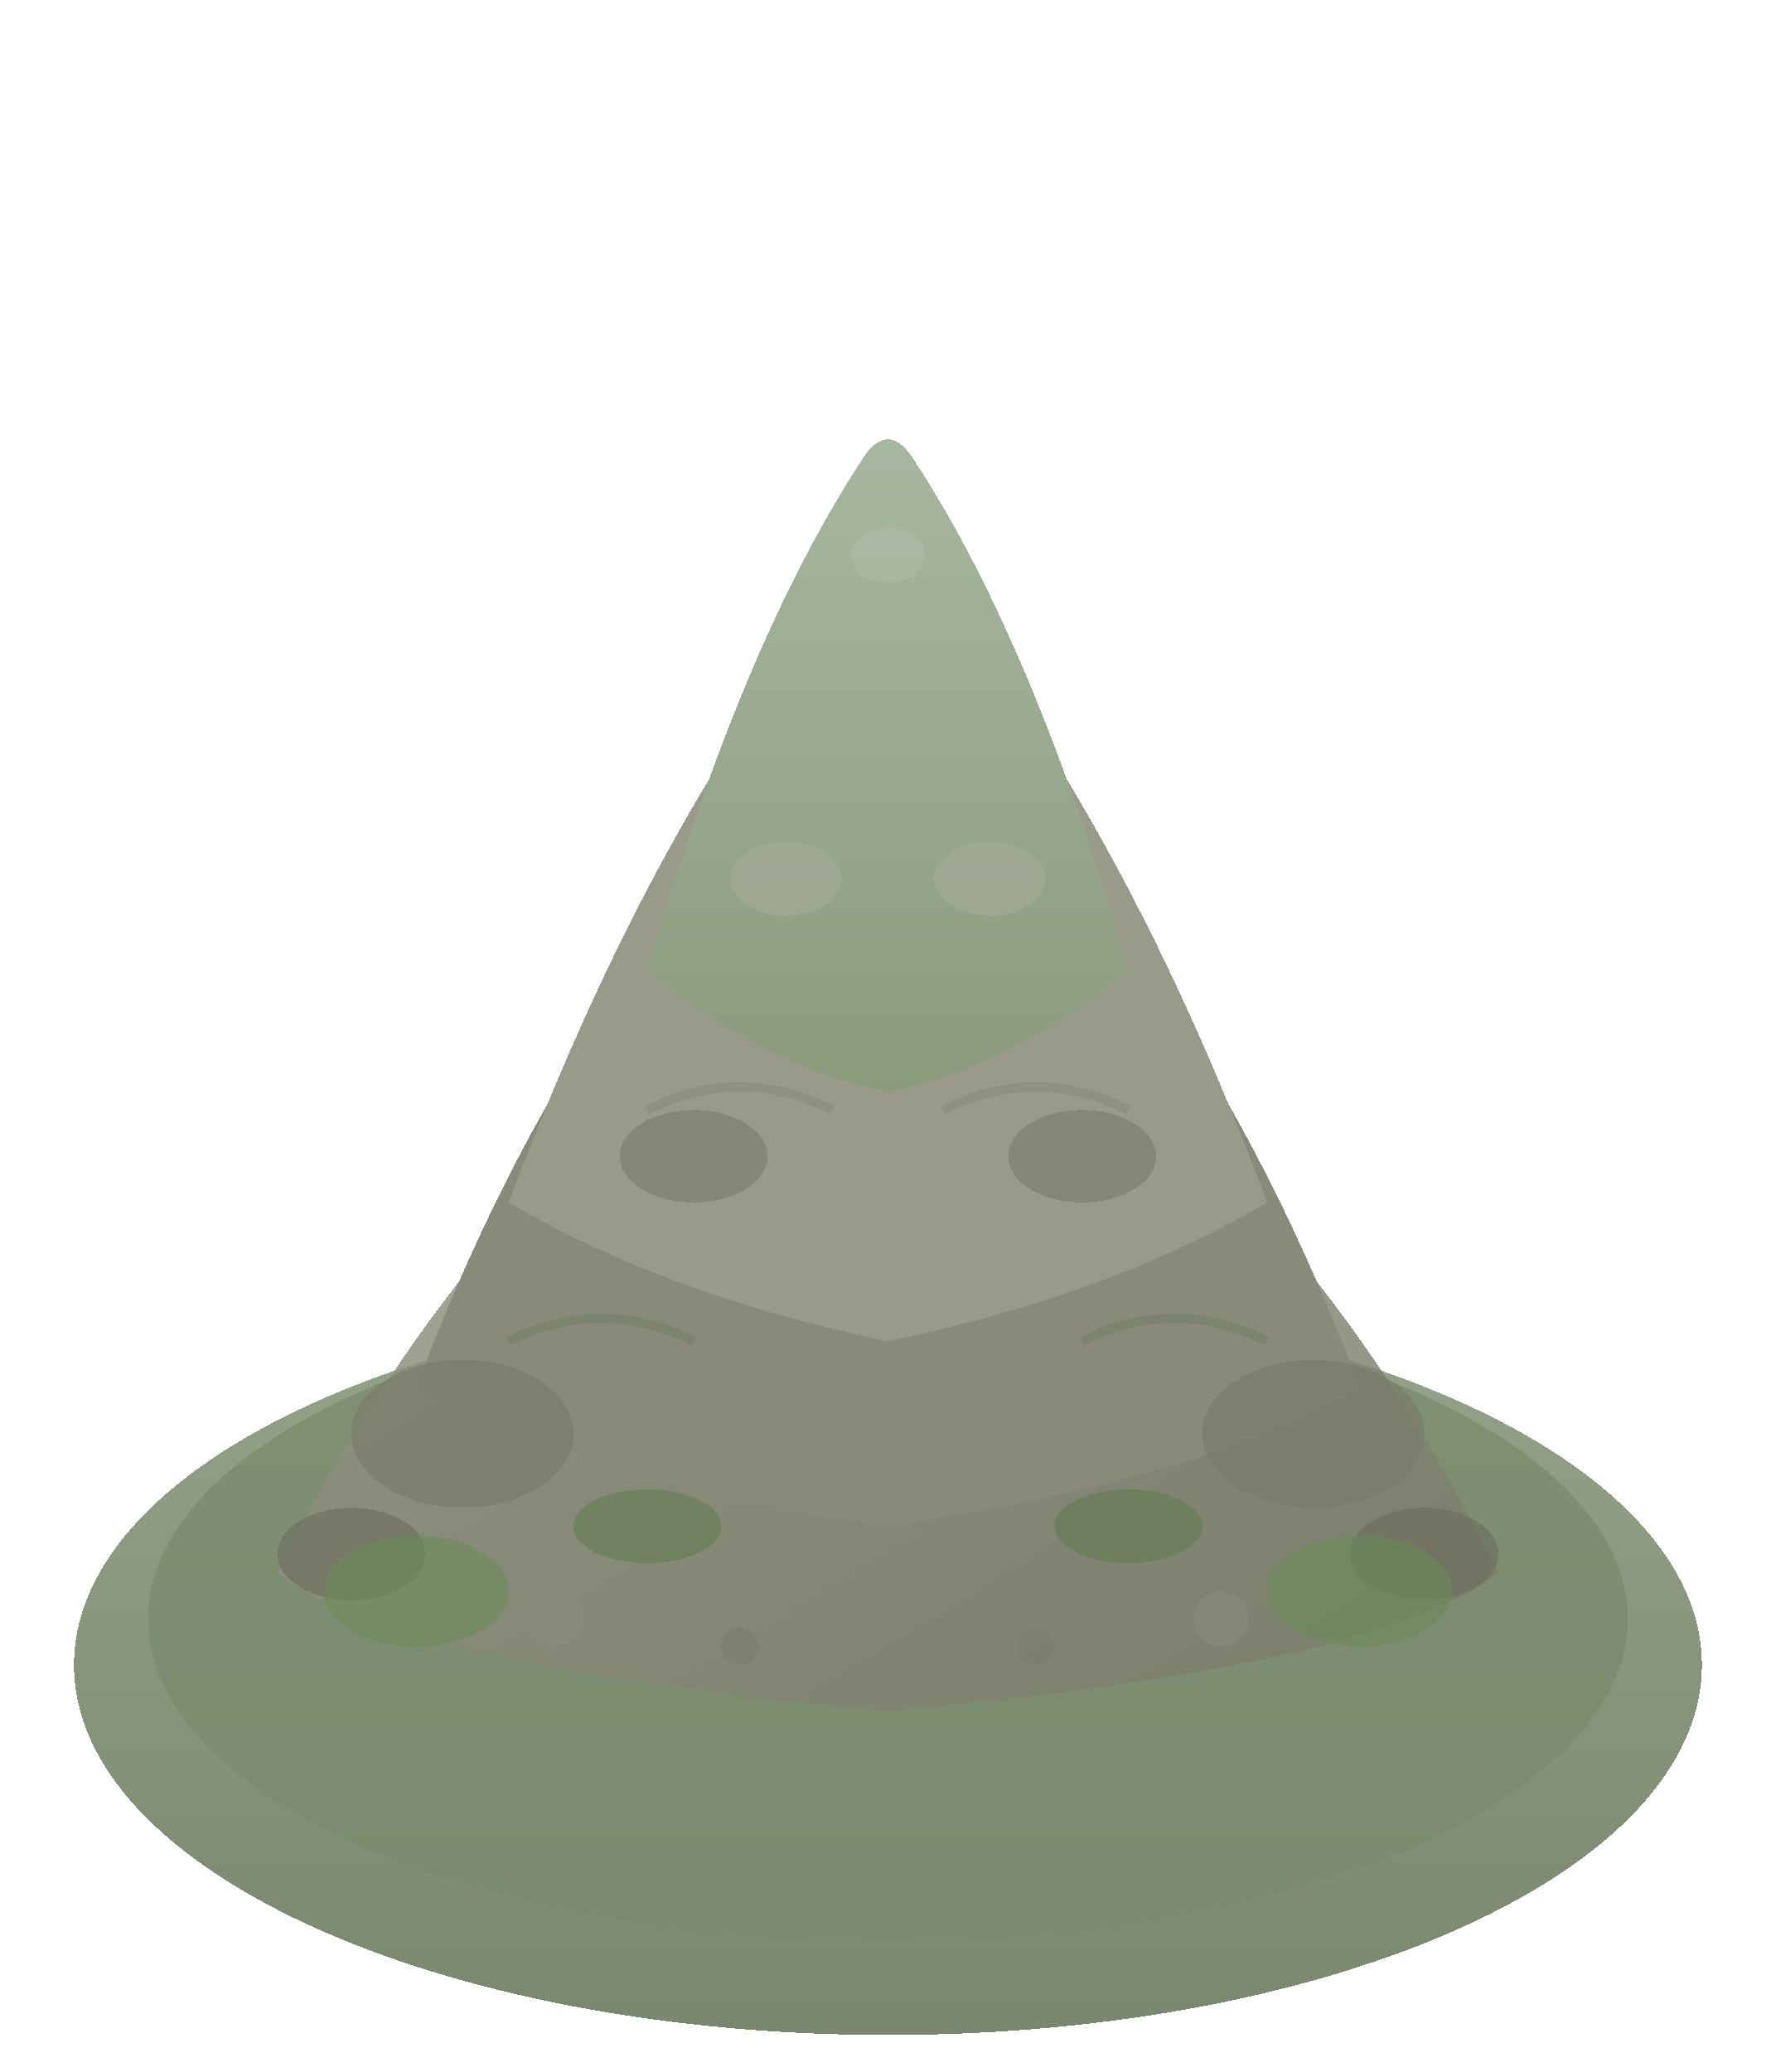
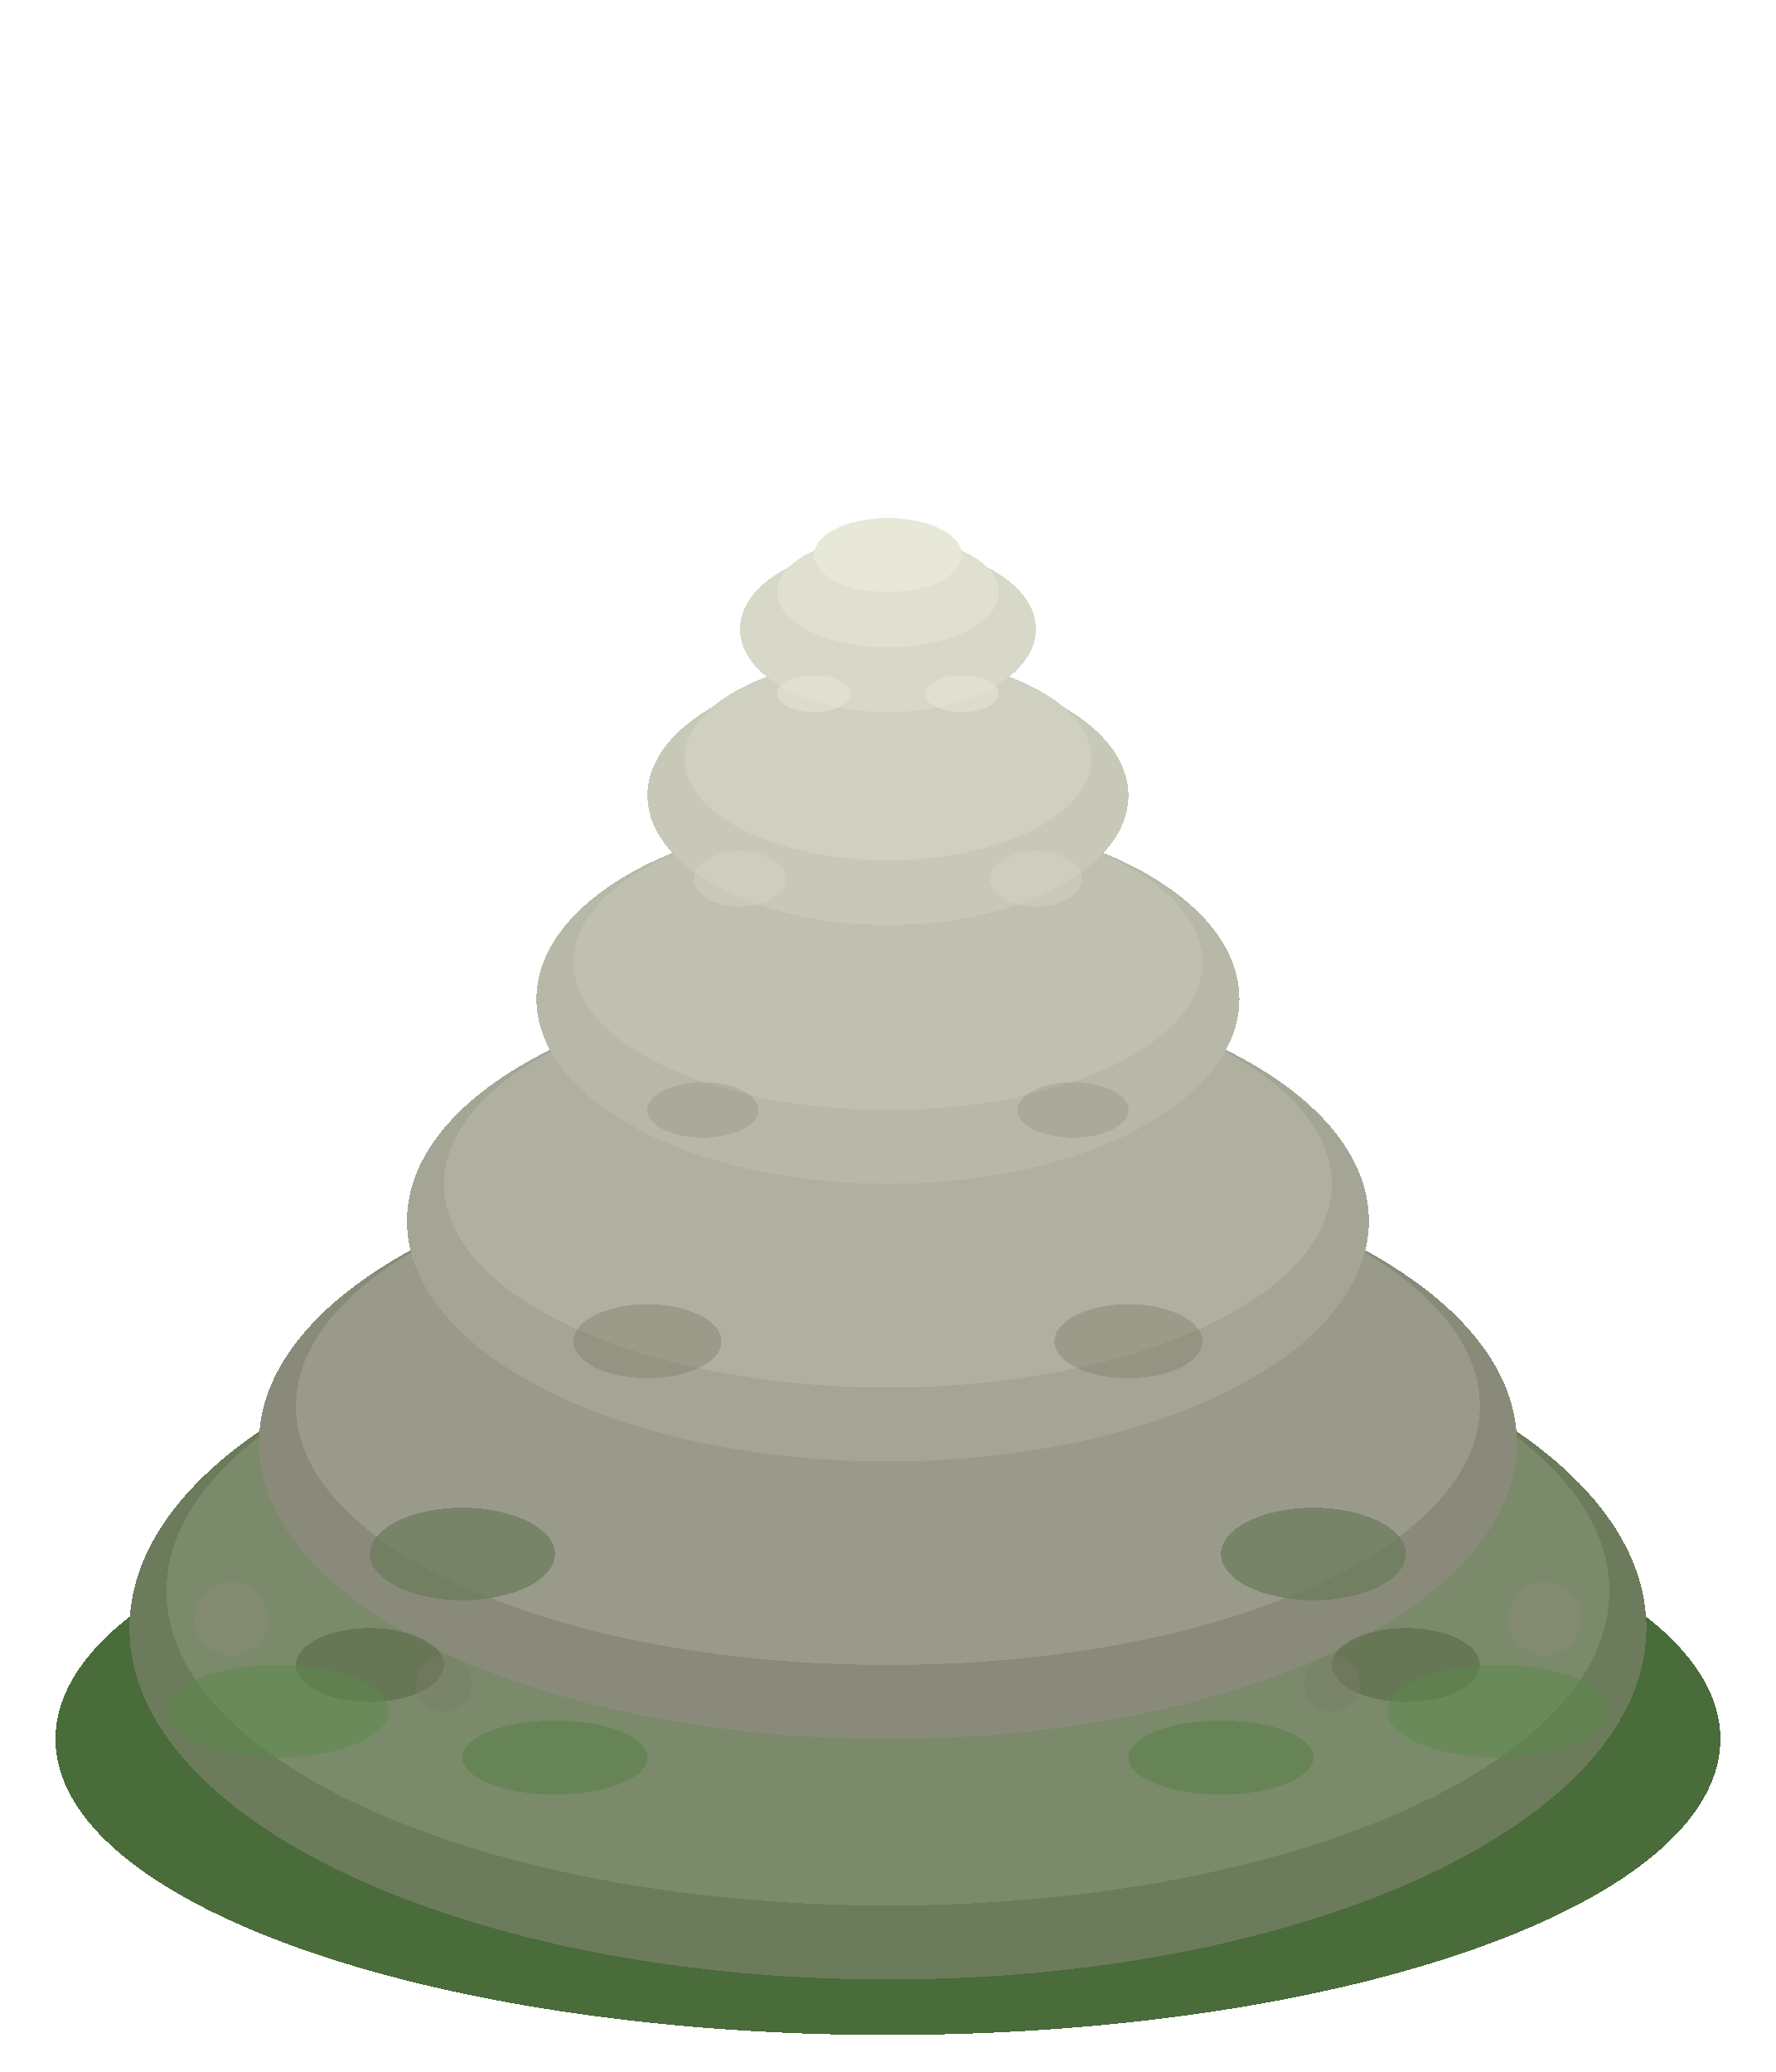
<svg xmlns="http://www.w3.org/2000/svg" viewBox="0 0 192 224" width="192" height="224" shape-rendering="crispEdges">
-   <defs>
-     <linearGradient id="mountainBase" x1="0%" y1="0%" x2="0%" y2="100%">
-       <stop offset="0%" style="stop-color:#8a9a7c" />
-       <stop offset="100%" style="stop-color:#6b7a5e" />
-     </linearGradient>
-     <linearGradient id="rockFace" x1="0%" y1="0%" x2="100%" y2="100%">
-       <stop offset="0%" style="stop-color:#9a9a8a" />
-       <stop offset="100%" style="stop-color:#7a7a6a" />
-     </linearGradient>
-     <linearGradient id="peakGradient" x1="0%" y1="0%" x2="0%" y2="100%">
-       <stop offset="0%" style="stop-color:#a8b8a0" />
-       <stop offset="100%" style="stop-color:#8a9a7c" />
-     </linearGradient>
-   </defs>
-   <ellipse cx="96" cy="180" rx="88" ry="40" fill="url(#mountainBase)" opacity="0.9" />
-   <ellipse cx="96" cy="175" rx="80" ry="35" fill="#7a8b6e" opacity="0.8" />
-   <path d="M30 170 Q50 130 80 110 Q96 100 112 110 Q142 130 162 170 Q150 180 96 185 Q42 180 30 170" fill="url(#rockFace)" opacity="0.85" />
-   <path d="M45 150 Q60 110 85 85 Q96 75 107 85 Q132 110 147 150 Q130 160 96 165 Q62 160 45 150" fill="#8a8a7a" />
-   <path d="M55 130 Q70 90 90 65 Q96 55 102 65 Q122 90 137 130 Q120 140 96 145 Q72 140 55 130" fill="#9a9a8a" />
-   <path d="M70 105 Q80 70 93 50 Q96 45 99 50 Q112 70 122 105 Q110 115 96 118 Q82 115 70 105" fill="url(#peakGradient)" />
-   <ellipse cx="50" cy="155" rx="12" ry="8" fill="#7a7a6a" opacity="0.7" />
-   <ellipse cx="38" cy="168" rx="8" ry="5" fill="#6a6a5a" opacity="0.6" />
-   <ellipse cx="142" cy="155" rx="12" ry="8" fill="#7a7a6a" opacity="0.7" />
-   <ellipse cx="154" cy="168" rx="8" ry="5" fill="#6a6a5a" opacity="0.6" />
-   <ellipse cx="45" cy="172" rx="10" ry="6" fill="#6b8b5a" opacity="0.6" />
-   <ellipse cx="147" cy="172" rx="10" ry="6" fill="#6b8b5a" opacity="0.6" />
-   <ellipse cx="70" cy="165" rx="8" ry="4" fill="#5a7a4a" opacity="0.5" />
-   <ellipse cx="122" cy="165" rx="8" ry="4" fill="#5a7a4a" opacity="0.5" />
-   <circle cx="60" cy="175" r="3" fill="#8a8a7a" opacity="0.6" />
-   <circle cx="132" cy="175" r="3" fill="#8a8a7a" opacity="0.6" />
-   <circle cx="80" cy="178" r="2" fill="#7a7a6a" opacity="0.5" />
-   <circle cx="112" cy="178" r="2" fill="#7a7a6a" opacity="0.5" />
-   <ellipse cx="85" cy="95" rx="6" ry="4" fill="#b0b0a0" opacity="0.4" />
-   <ellipse cx="107" cy="95" rx="6" ry="4" fill="#b0b0a0" opacity="0.4" />
-   <ellipse cx="96" cy="60" rx="4" ry="3" fill="#c0c0b0" opacity="0.3" />
-   <ellipse cx="75" cy="125" rx="8" ry="5" fill="#5a5a4a" opacity="0.3" />
-   <ellipse cx="117" cy="125" rx="8" ry="5" fill="#5a5a4a" opacity="0.3" />
-   <path d="M55 145 Q65 140 75 145" stroke="#6a7a5a" stroke-width="1" fill="none" opacity="0.4" />
-   <path d="M117 145 Q127 140 137 145" stroke="#6a7a5a" stroke-width="1" fill="none" opacity="0.4" />
-   <path d="M70 120 Q80 115 90 120" stroke="#7a7a6a" stroke-width="1" fill="none" opacity="0.3" />
-   <path d="M102 120 Q112 115 122 120" stroke="#7a7a6a" stroke-width="1" fill="none" opacity="0.3" />
+   <ellipse cx="96" cy="188" rx="90" ry="32" fill="#4a6b3a" />
+   <ellipse cx="96" cy="176" rx="82" ry="38" fill="#6b7b5b" />
+   <ellipse cx="96" cy="172" rx="78" ry="34" fill="#7a8a6a" />
+   <ellipse cx="96" cy="156" rx="68" ry="32" fill="#8a8a7a" />
+   <ellipse cx="96" cy="152" rx="64" ry="28" fill="#9a9a8a" />
+   <ellipse cx="96" cy="132" rx="52" ry="26" fill="#a5a595" />
+   <ellipse cx="96" cy="128" rx="48" ry="22" fill="#b0b0a0" />
+   <ellipse cx="96" cy="108" rx="38" ry="20" fill="#b8b8a8" />
+   <ellipse cx="96" cy="104" rx="34" ry="16" fill="#c0c0b0" />
+   <ellipse cx="96" cy="86" rx="26" ry="14" fill="#c8c8b8" />
+   <ellipse cx="96" cy="82" rx="22" ry="11" fill="#d0d0c0" />
+   <ellipse cx="96" cy="68" rx="16" ry="9" fill="#d8d8c8" />
+   <ellipse cx="96" cy="64" rx="12" ry="6" fill="#e0e0d0" />
+   <ellipse cx="96" cy="60" rx="8" ry="4" fill="#e8e8d8" />
+   <ellipse cx="50" cy="168" rx="10" ry="5" fill="#6a7a5a" opacity="0.7" />
+   <ellipse cx="142" cy="168" rx="10" ry="5" fill="#6a7a5a" opacity="0.7" />
+   <ellipse cx="40" cy="180" rx="8" ry="4" fill="#5a6a4a" opacity="0.6" />
+   <ellipse cx="152" cy="180" rx="8" ry="4" fill="#5a6a4a" opacity="0.6" />
+   <ellipse cx="30" cy="185" rx="12" ry="5" fill="#5a8a4a" opacity="0.5" />
+   <ellipse cx="162" cy="185" rx="12" ry="5" fill="#5a8a4a" opacity="0.5" />
+   <ellipse cx="60" cy="190" rx="10" ry="4" fill="#4a7a3a" opacity="0.4" />
+   <ellipse cx="132" cy="190" rx="10" ry="4" fill="#4a7a3a" opacity="0.4" />
+   <ellipse cx="70" cy="145" rx="8" ry="4" fill="#7a7a6a" opacity="0.4" />
+   <ellipse cx="122" cy="145" rx="8" ry="4" fill="#7a7a6a" opacity="0.4" />
+   <ellipse cx="76" cy="120" rx="6" ry="3" fill="#8a8a7a" opacity="0.3" />
+   <ellipse cx="116" cy="120" rx="6" ry="3" fill="#8a8a7a" opacity="0.3" />
+   <ellipse cx="80" cy="95" rx="5" ry="3" fill="#d8d8c8" opacity="0.4" />
+   <ellipse cx="112" cy="95" rx="5" ry="3" fill="#d8d8c8" opacity="0.4" />
+   <ellipse cx="88" cy="75" rx="4" ry="2" fill="#e8e8d8" opacity="0.5" />
+   <ellipse cx="104" cy="75" rx="4" ry="2" fill="#e8e8d8" opacity="0.5" />
+   <circle cx="25" cy="175" r="4" fill="#8a8a7a" opacity="0.5" />
+   <circle cx="167" cy="175" r="4" fill="#8a8a7a" opacity="0.5" />
+   <circle cx="48" cy="182" r="3" fill="#7a7a6a" opacity="0.4" />
+   <circle cx="144" cy="182" r="3" fill="#7a7a6a" opacity="0.4" />
</svg>
